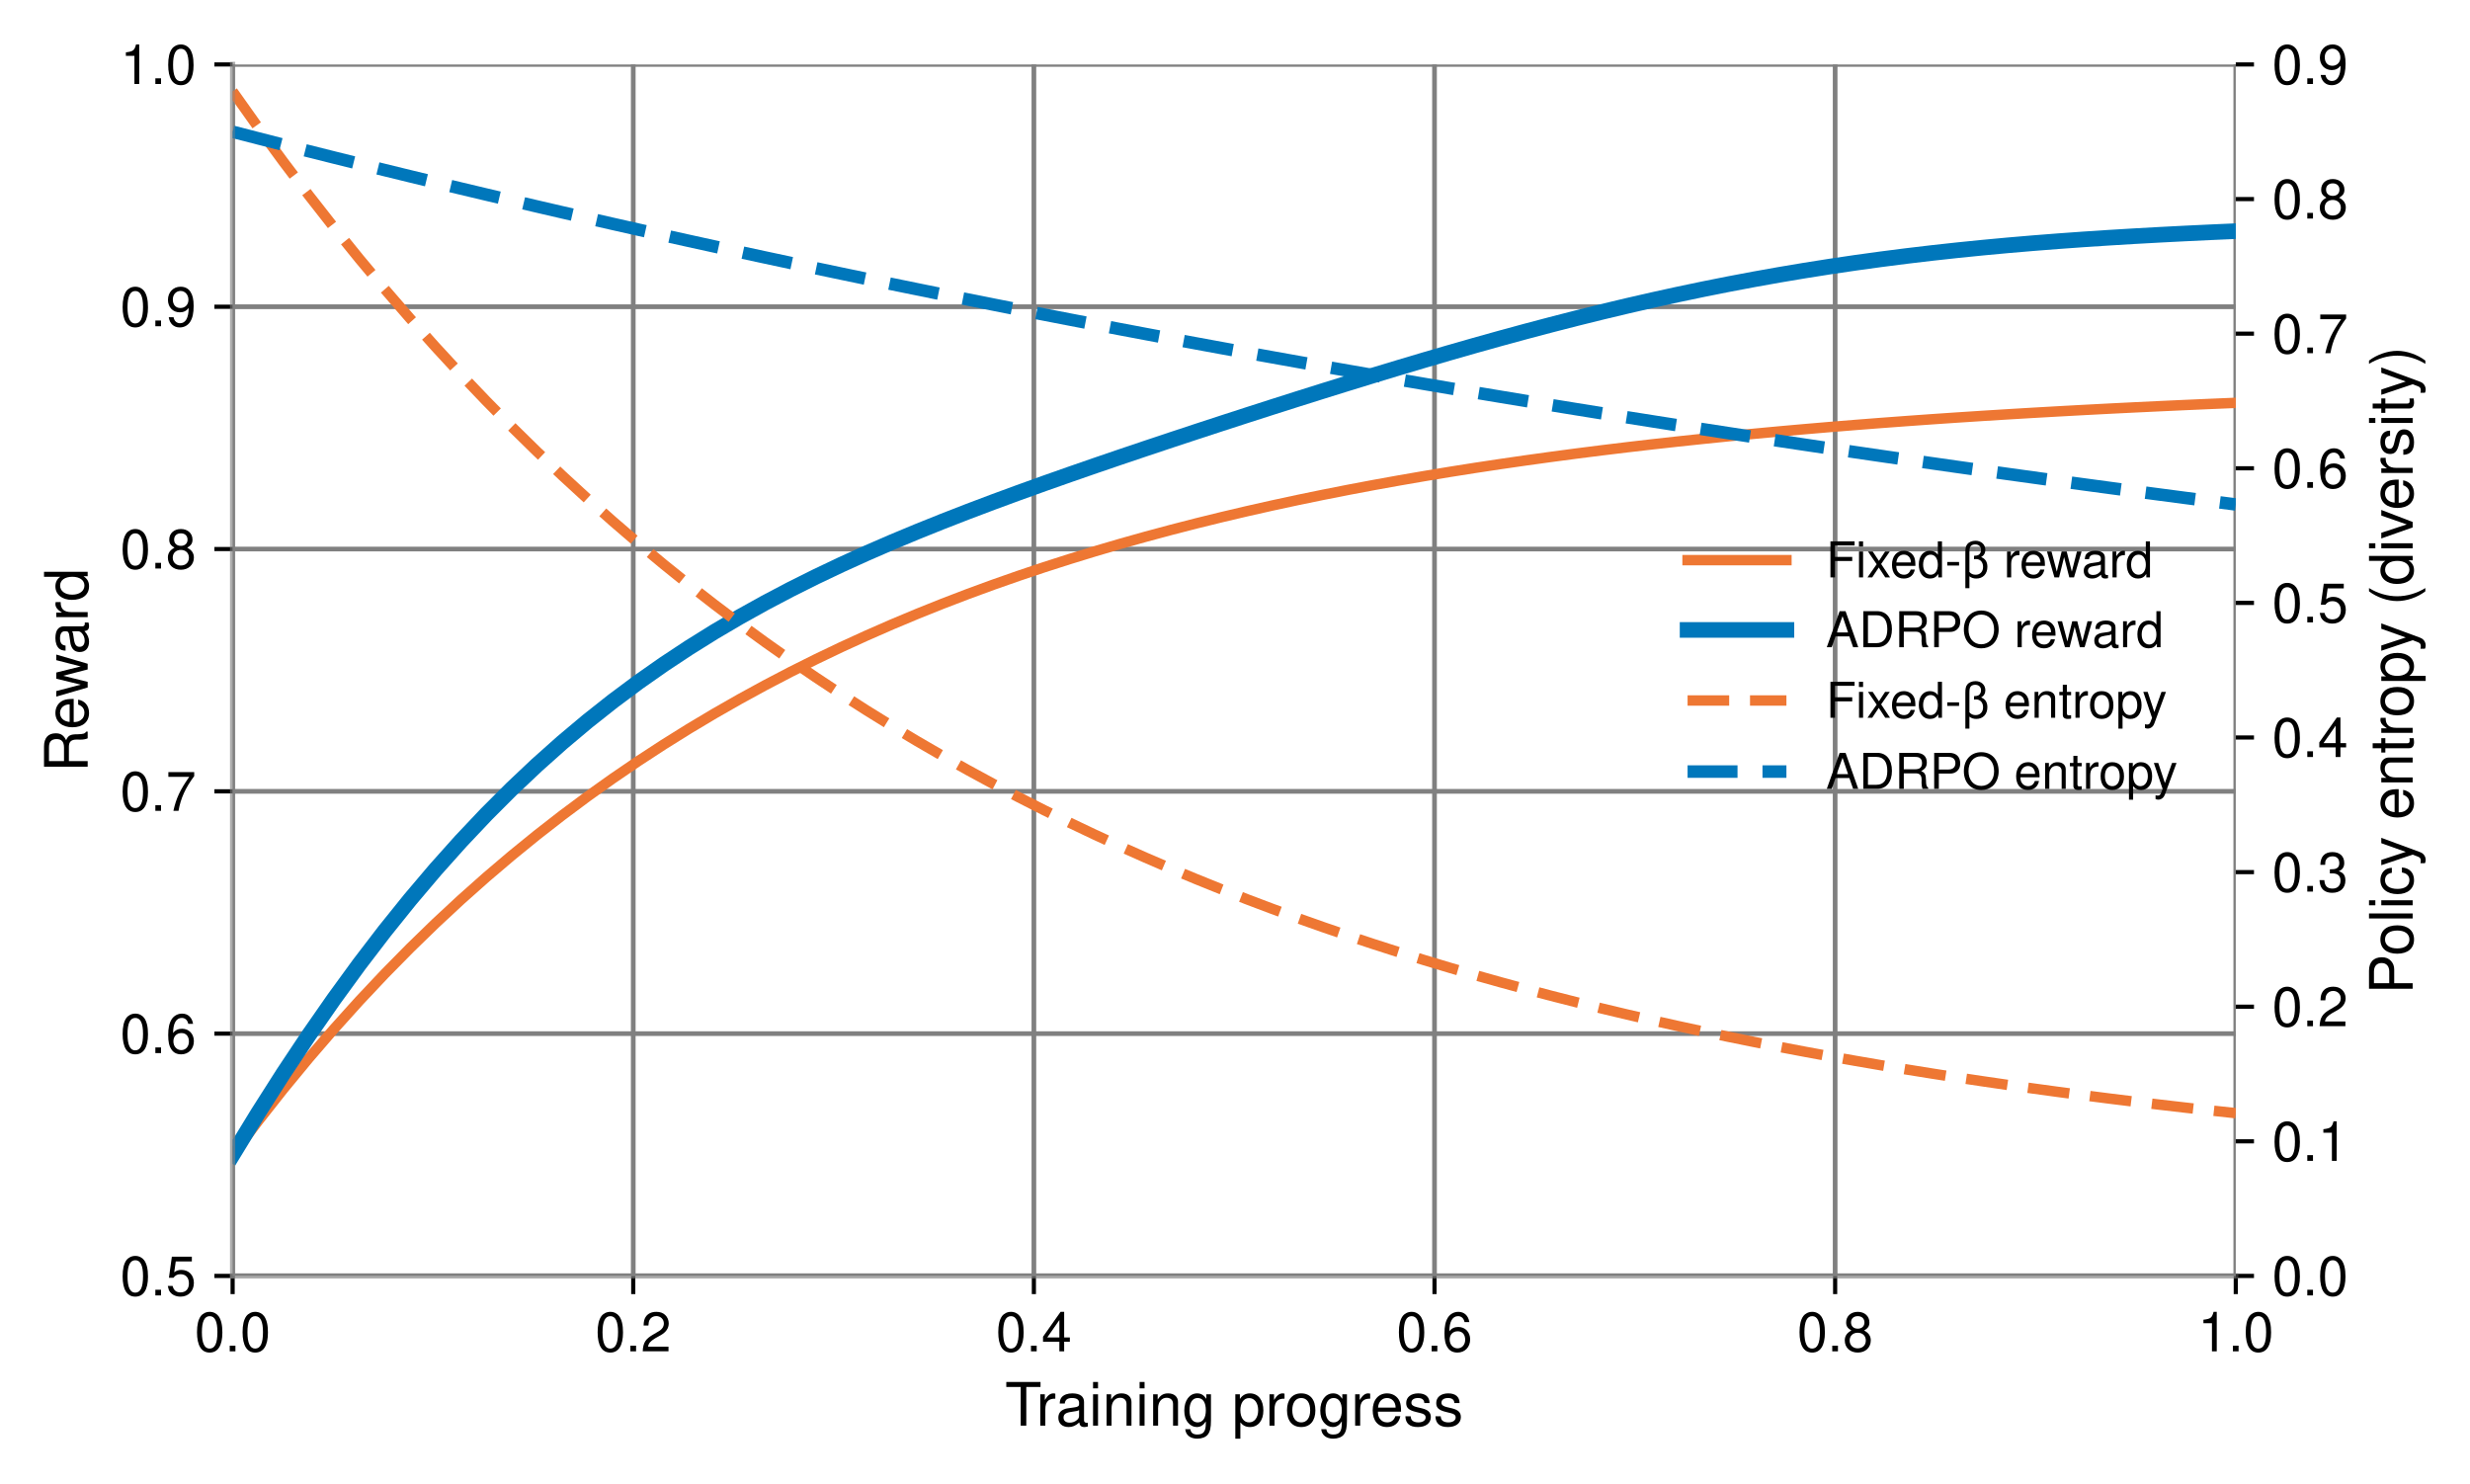
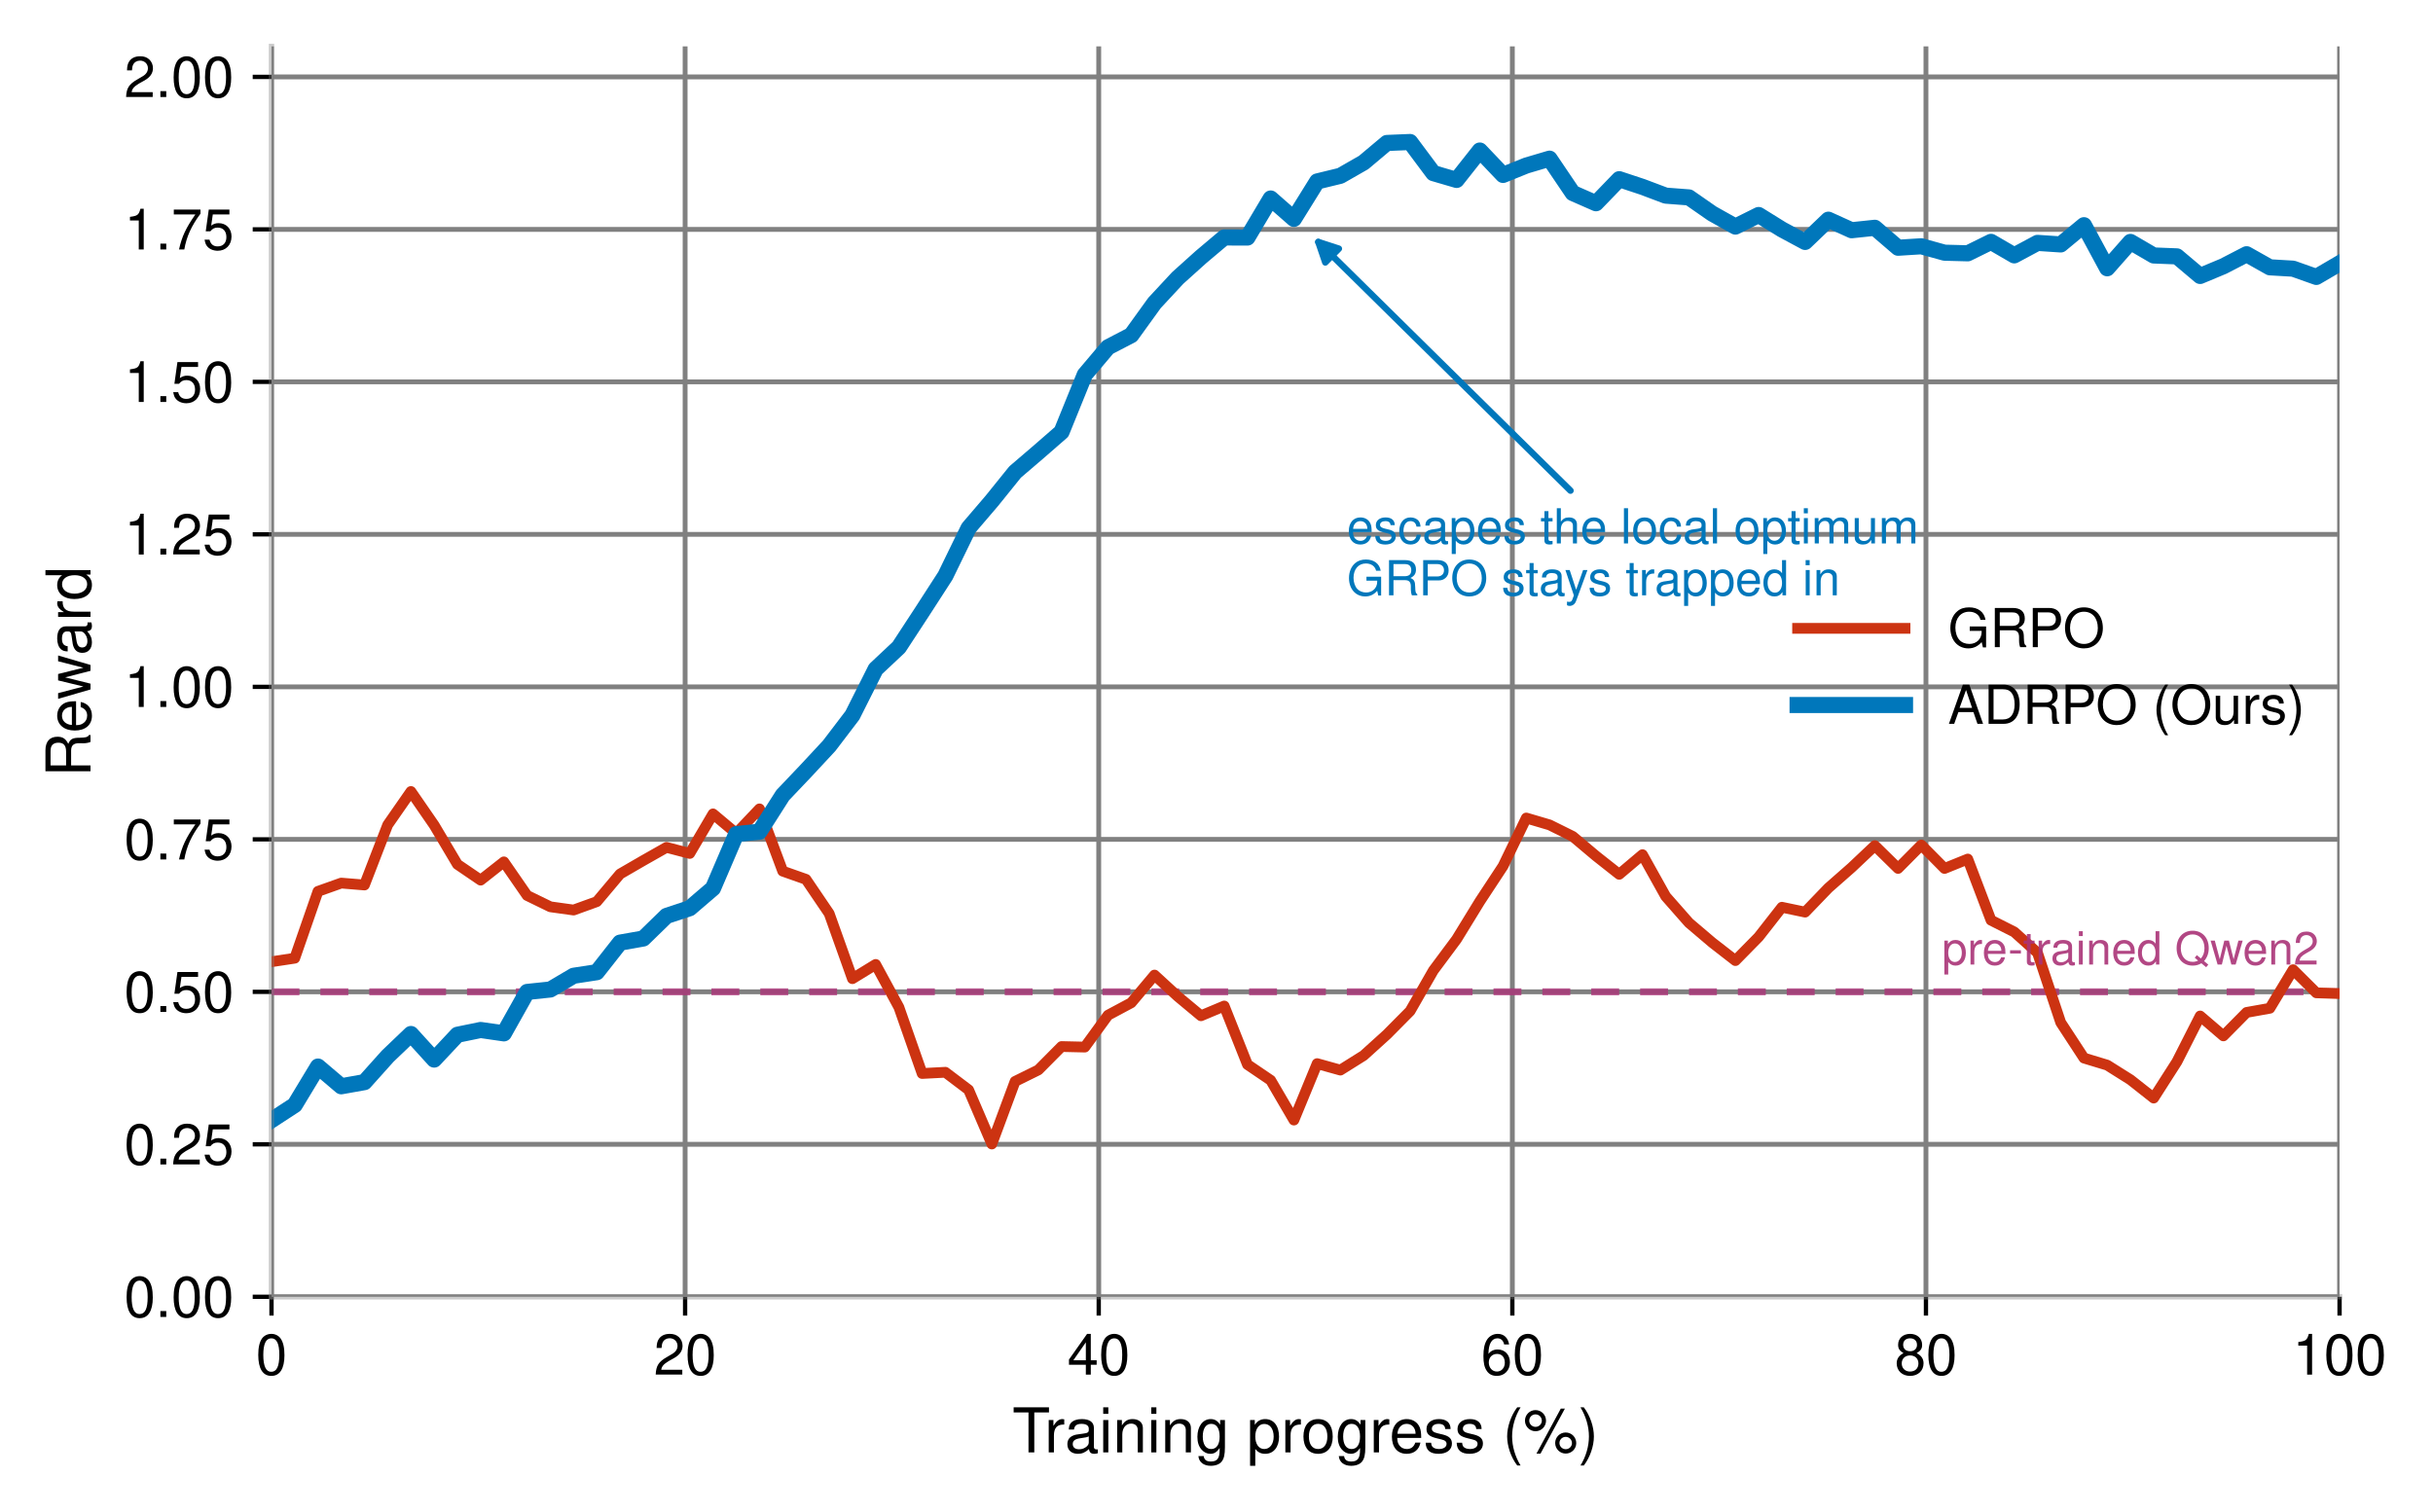
- <svg xmlns="http://www.w3.org/2000/svg" xmlns:xlink="http://www.w3.org/1999/xlink" viewBox="0 0 474.751 285.059" version="1.1">
+ <svg xmlns="http://www.w3.org/2000/svg" xmlns:xlink="http://www.w3.org/1999/xlink" viewBox="0 0 452.964 281.504" version="1.1">
  <defs>
    <style type="text/css">*{stroke-linejoin: round; stroke-linecap: butt}</style>
  </defs>
  <g id="figure_1">
    <g id="patch_1">
-       <path d="M 0 285.059  L 474.751 285.059  L 474.751 0  L 0 0  L 0 285.059  z " style="fill: none" />
+       <path d="M 0 281.504  L 452.964 281.504  L 452.964 -0  L 0 -0  L 0 281.504  z " style="fill: none" />
    </g>
    <g id="axes_1">
      <g id="patch_2">
-         <path d="M 44.711 245.237  L 429.731 245.237  L 429.731 12.389  L 44.711 12.389  L 44.711 245.237  z " style="fill: none" />
+         <path d="M 50.548 241.488  L 435.568 241.488  L 435.568 8.64  L 50.548 8.64  L 50.548 241.488  z " style="fill: none" />
      </g>
      <g id="matplotlib.axis_1">
        <g id="xtick_1">
          <g id="line2d_1">
-             <path d="M 44.711 245.237  L 44.711 12.389  " clip-path="url(#p94568dfb5b)" style="fill: none; stroke: #808080; stroke-width: 0.9; stroke-linecap: square" />
+             <path d="M 50.548 241.488  L 50.548 8.64  " clip-path="url(#pfda1710976)" style="fill: none; stroke: #808080; stroke-width: 0.9; stroke-linecap: square" />
          </g>
          <g id="line2d_2">
            <defs>
-               <path id="m71beb215b1" d="M 0 0  L 0 3.5  " style="stroke: currentColor; stroke-width: 0.8" />
+               <path id="m6bdc86214b" d="M 0 0  L 0 3.5  " style="stroke: currentColor; stroke-width: 0.8" />
            </defs>
            <g>
-               <use xlink:href="#m71beb215b1" x="44.711" y="245.237" style="fill: currentColor; stroke: currentColor; stroke-width: 0.8" />
+               <use xlink:href="#m6bdc86214b" x="50.548" y="241.488" style="fill: currentColor; stroke: currentColor; stroke-width: 0.8" />
            </g>
          </g>
          <g id="text_1">
-             <text style="font-size: 10.5px; font-family: 'Helvetica Neue', 'Helvetica', 'Arial', 'DejaVu Sans', sans-serif; text-anchor: middle; fill: currentColor" x="44.711" y="259.734" transform="rotate(-0 44.71094 259.7345)">0.0</text>
+             <text style="font-size: 10.5px; font-family: 'Helvetica Neue', 'Helvetica', 'Arial', 'DejaVu Sans', sans-serif; text-anchor: middle; fill: currentColor" x="50.548" y="255.986" transform="rotate(-0 50.54828 255.9857)">0</text>
          </g>
        </g>
        <g id="xtick_2">
          <g id="line2d_3">
-             <path d="M 121.715 245.237  L 121.715 12.389  " clip-path="url(#p94568dfb5b)" style="fill: none; stroke: #808080; stroke-width: 0.9; stroke-linecap: square" />
+             <path d="M 127.552 241.488  L 127.552 8.64  " clip-path="url(#pfda1710976)" style="fill: none; stroke: #808080; stroke-width: 0.9; stroke-linecap: square" />
          </g>
          <g id="line2d_4">
            <g>
-               <use xlink:href="#m71beb215b1" x="121.715" y="245.237" style="fill: currentColor; stroke: currentColor; stroke-width: 0.8" />
+               <use xlink:href="#m6bdc86214b" x="127.552" y="241.488" style="fill: currentColor; stroke: currentColor; stroke-width: 0.8" />
            </g>
          </g>
          <g id="text_2">
-             <text style="font-size: 10.5px; font-family: 'Helvetica Neue', 'Helvetica', 'Arial', 'DejaVu Sans', sans-serif; text-anchor: middle; fill: currentColor" x="121.715" y="259.734" transform="rotate(-0 121.7149 259.7345)">0.2</text>
+             <text style="font-size: 10.5px; font-family: 'Helvetica Neue', 'Helvetica', 'Arial', 'DejaVu Sans', sans-serif; text-anchor: middle; fill: currentColor" x="127.552" y="255.986" transform="rotate(-0 127.5523 255.9857)">20</text>
          </g>
        </g>
        <g id="xtick_3">
          <g id="line2d_5">
-             <path d="M 198.719 245.237  L 198.719 12.389  " clip-path="url(#p94568dfb5b)" style="fill: none; stroke: #808080; stroke-width: 0.9; stroke-linecap: square" />
+             <path d="M 204.556 241.488  L 204.556 8.64  " clip-path="url(#pfda1710976)" style="fill: none; stroke: #808080; stroke-width: 0.9; stroke-linecap: square" />
          </g>
          <g id="line2d_6">
            <g>
-               <use xlink:href="#m71beb215b1" x="198.719" y="245.237" style="fill: currentColor; stroke: currentColor; stroke-width: 0.8" />
+               <use xlink:href="#m6bdc86214b" x="204.556" y="241.488" style="fill: currentColor; stroke: currentColor; stroke-width: 0.8" />
            </g>
          </g>
          <g id="text_3">
-             <text style="font-size: 10.5px; font-family: 'Helvetica Neue', 'Helvetica', 'Arial', 'DejaVu Sans', sans-serif; text-anchor: middle; fill: currentColor" x="198.719" y="259.734" transform="rotate(-0 198.7189 259.7345)">0.4</text>
+             <text style="font-size: 10.5px; font-family: 'Helvetica Neue', 'Helvetica', 'Arial', 'DejaVu Sans', sans-serif; text-anchor: middle; fill: currentColor" x="204.556" y="255.986" transform="rotate(-0 204.5563 255.9857)">40</text>
          </g>
        </g>
        <g id="xtick_4">
          <g id="line2d_7">
-             <path d="M 275.723 245.237  L 275.723 12.389  " clip-path="url(#p94568dfb5b)" style="fill: none; stroke: #808080; stroke-width: 0.9; stroke-linecap: square" />
+             <path d="M 281.56 241.488  L 281.56 8.64  " clip-path="url(#pfda1710976)" style="fill: none; stroke: #808080; stroke-width: 0.9; stroke-linecap: square" />
          </g>
          <g id="line2d_8">
            <g>
-               <use xlink:href="#m71beb215b1" x="275.723" y="245.237" style="fill: currentColor; stroke: currentColor; stroke-width: 0.8" />
+               <use xlink:href="#m6bdc86214b" x="281.56" y="241.488" style="fill: currentColor; stroke: currentColor; stroke-width: 0.8" />
            </g>
          </g>
          <g id="text_4">
-             <text style="font-size: 10.5px; font-family: 'Helvetica Neue', 'Helvetica', 'Arial', 'DejaVu Sans', sans-serif; text-anchor: middle; fill: currentColor" x="275.723" y="259.734" transform="rotate(-0 275.7229 259.7345)">0.6</text>
+             <text style="font-size: 10.5px; font-family: 'Helvetica Neue', 'Helvetica', 'Arial', 'DejaVu Sans', sans-serif; text-anchor: middle; fill: currentColor" x="281.56" y="255.986" transform="rotate(-0 281.5603 255.9857)">60</text>
          </g>
        </g>
        <g id="xtick_5">
          <g id="line2d_9">
-             <path d="M 352.727 245.237  L 352.727 12.389  " clip-path="url(#p94568dfb5b)" style="fill: none; stroke: #808080; stroke-width: 0.9; stroke-linecap: square" />
+             <path d="M 358.564 241.488  L 358.564 8.64  " clip-path="url(#pfda1710976)" style="fill: none; stroke: #808080; stroke-width: 0.9; stroke-linecap: square" />
          </g>
          <g id="line2d_10">
            <g>
-               <use xlink:href="#m71beb215b1" x="352.727" y="245.237" style="fill: currentColor; stroke: currentColor; stroke-width: 0.8" />
+               <use xlink:href="#m6bdc86214b" x="358.564" y="241.488" style="fill: currentColor; stroke: currentColor; stroke-width: 0.8" />
            </g>
          </g>
          <g id="text_5">
-             <text style="font-size: 10.5px; font-family: 'Helvetica Neue', 'Helvetica', 'Arial', 'DejaVu Sans', sans-serif; text-anchor: middle; fill: currentColor" x="352.727" y="259.734" transform="rotate(-0 352.7269 259.7345)">0.8</text>
+             <text style="font-size: 10.5px; font-family: 'Helvetica Neue', 'Helvetica', 'Arial', 'DejaVu Sans', sans-serif; text-anchor: middle; fill: currentColor" x="358.564" y="255.986" transform="rotate(-0 358.5643 255.9857)">80</text>
          </g>
        </g>
        <g id="xtick_6">
          <g id="line2d_11">
-             <path d="M 429.731 245.237  L 429.731 12.389  " clip-path="url(#p94568dfb5b)" style="fill: none; stroke: #808080; stroke-width: 0.9; stroke-linecap: square" />
+             <path d="M 435.568 241.488  L 435.568 8.64  " clip-path="url(#pfda1710976)" style="fill: none; stroke: #808080; stroke-width: 0.9; stroke-linecap: square" />
          </g>
          <g id="line2d_12">
            <g>
-               <use xlink:href="#m71beb215b1" x="429.731" y="245.237" style="fill: currentColor; stroke: currentColor; stroke-width: 0.8" />
+               <use xlink:href="#m6bdc86214b" x="435.568" y="241.488" style="fill: currentColor; stroke: currentColor; stroke-width: 0.8" />
            </g>
          </g>
          <g id="text_6">
-             <text style="font-size: 10.5px; font-family: 'Helvetica Neue', 'Helvetica', 'Arial', 'DejaVu Sans', sans-serif; text-anchor: middle; fill: currentColor" x="429.731" y="259.734" transform="rotate(-0 429.7309 259.7345)">1.0</text>
+             <text style="font-size: 10.5px; font-family: 'Helvetica Neue', 'Helvetica', 'Arial', 'DejaVu Sans', sans-serif; text-anchor: middle; fill: currentColor" x="435.568" y="255.986" transform="rotate(-0 435.5683 255.9857)">100</text>
          </g>
        </g>
        <g id="text_7">
-           <text style="font-size: 11.5px; font-family: 'Helvetica Neue', 'Helvetica', 'Arial', 'DejaVu Sans', sans-serif; text-anchor: middle; fill: currentColor" x="237.221" y="274.015" transform="rotate(-0 237.2209 274.015)">Training progress</text>
+           <text style="font-size: 11.5px; font-family: 'Helvetica Neue', 'Helvetica', 'Arial', 'DejaVu Sans', sans-serif; text-anchor: middle; fill: currentColor" x="243.058" y="270.46" transform="rotate(-0 243.0583 270.4603)">Training progress (%)</text>
        </g>
      </g>
      <g id="matplotlib.axis_2">
        <g id="ytick_1">
          <g id="line2d_13">
-             <path d="M 44.711 245.237  L 429.731 245.237  " clip-path="url(#p94568dfb5b)" style="fill: none; stroke: #808080; stroke-width: 0.9; stroke-linecap: square" />
+             <path d="M 50.548 241.488  L 435.568 241.488  " clip-path="url(#pfda1710976)" style="fill: none; stroke: #808080; stroke-width: 0.9; stroke-linecap: square" />
          </g>
          <g id="line2d_14">
            <defs>
-               <path id="m87a05899a8" d="M 0 0  L -3.5 0  " style="stroke: currentColor; stroke-width: 0.8" />
+               <path id="m4e9cf19e44" d="M 0 0  L -3.5 0  " style="stroke: currentColor; stroke-width: 0.8" />
            </defs>
            <g>
-               <use xlink:href="#m87a05899a8" x="44.711" y="245.237" style="fill: currentColor; stroke: currentColor; stroke-width: 0.8" />
+               <use xlink:href="#m4e9cf19e44" x="50.548" y="241.488" style="fill: currentColor; stroke: currentColor; stroke-width: 0.8" />
            </g>
          </g>
          <g id="text_8">
-             <text style="font-size: 10.5px; font-family: 'Helvetica Neue', 'Helvetica', 'Arial', 'DejaVu Sans', sans-serif; text-anchor: end; fill: currentColor" x="37.711" y="248.986" transform="rotate(-0 37.71094 248.9857)">0.5</text>
+             <text style="font-size: 10.5px; font-family: 'Helvetica Neue', 'Helvetica', 'Arial', 'DejaVu Sans', sans-serif; text-anchor: end; fill: currentColor" x="43.548" y="245.237" transform="rotate(-0 43.54828 245.2368)">0.00</text>
          </g>
        </g>
        <g id="ytick_2">
          <g id="line2d_15">
-             <path d="M 44.711 198.667  L 429.731 198.667  " clip-path="url(#p94568dfb5b)" style="fill: none; stroke: #808080; stroke-width: 0.9; stroke-linecap: square" />
+             <path d="M 50.548 213.092  L 435.568 213.092  " clip-path="url(#pfda1710976)" style="fill: none; stroke: #808080; stroke-width: 0.9; stroke-linecap: square" />
          </g>
          <g id="line2d_16">
            <g>
-               <use xlink:href="#m87a05899a8" x="44.711" y="198.667" style="fill: currentColor; stroke: currentColor; stroke-width: 0.8" />
+               <use xlink:href="#m4e9cf19e44" x="50.548" y="213.092" style="fill: currentColor; stroke: currentColor; stroke-width: 0.8" />
            </g>
          </g>
          <g id="text_9">
-             <text style="font-size: 10.5px; font-family: 'Helvetica Neue', 'Helvetica', 'Arial', 'DejaVu Sans', sans-serif; text-anchor: end; fill: currentColor" x="37.711" y="202.416" transform="rotate(-0 37.71094 202.4161)">0.6</text>
+             <text style="font-size: 10.5px; font-family: 'Helvetica Neue', 'Helvetica', 'Arial', 'DejaVu Sans', sans-serif; text-anchor: end; fill: currentColor" x="43.548" y="216.841" transform="rotate(-0 43.54828 216.8407)">0.25</text>
          </g>
        </g>
        <g id="ytick_3">
          <g id="line2d_17">
-             <path d="M 44.711 152.098  L 429.731 152.098  " clip-path="url(#p94568dfb5b)" style="fill: none; stroke: #808080; stroke-width: 0.9; stroke-linecap: square" />
+             <path d="M 50.548 184.696  L 435.568 184.696  " clip-path="url(#pfda1710976)" style="fill: none; stroke: #808080; stroke-width: 0.9; stroke-linecap: square" />
          </g>
          <g id="line2d_18">
            <g>
-               <use xlink:href="#m87a05899a8" x="44.711" y="152.098" style="fill: currentColor; stroke: currentColor; stroke-width: 0.8" />
+               <use xlink:href="#m4e9cf19e44" x="50.548" y="184.696" style="fill: currentColor; stroke: currentColor; stroke-width: 0.8" />
            </g>
          </g>
          <g id="text_10">
-             <text style="font-size: 10.5px; font-family: 'Helvetica Neue', 'Helvetica', 'Arial', 'DejaVu Sans', sans-serif; text-anchor: end; fill: currentColor" x="37.711" y="155.846" transform="rotate(-0 37.71094 155.8465)">0.7</text>
+             <text style="font-size: 10.5px; font-family: 'Helvetica Neue', 'Helvetica', 'Arial', 'DejaVu Sans', sans-serif; text-anchor: end; fill: currentColor" x="43.548" y="188.445" transform="rotate(-0 43.54828 188.4446)">0.50</text>
          </g>
        </g>
        <g id="ytick_4">
          <g id="line2d_19">
-             <path d="M 44.711 105.528  L 429.731 105.528  " clip-path="url(#p94568dfb5b)" style="fill: none; stroke: #808080; stroke-width: 0.9; stroke-linecap: square" />
+             <path d="M 50.548 156.3  L 435.568 156.3  " clip-path="url(#pfda1710976)" style="fill: none; stroke: #808080; stroke-width: 0.9; stroke-linecap: square" />
          </g>
          <g id="line2d_20">
            <g>
-               <use xlink:href="#m87a05899a8" x="44.711" y="105.528" style="fill: currentColor; stroke: currentColor; stroke-width: 0.8" />
+               <use xlink:href="#m4e9cf19e44" x="50.548" y="156.3" style="fill: currentColor; stroke: currentColor; stroke-width: 0.8" />
            </g>
          </g>
          <g id="text_11">
-             <text style="font-size: 10.5px; font-family: 'Helvetica Neue', 'Helvetica', 'Arial', 'DejaVu Sans', sans-serif; text-anchor: end; fill: currentColor" x="37.711" y="109.277" transform="rotate(-0 37.71094 109.2769)">0.8</text>
+             <text style="font-size: 10.5px; font-family: 'Helvetica Neue', 'Helvetica', 'Arial', 'DejaVu Sans', sans-serif; text-anchor: end; fill: currentColor" x="43.548" y="160.049" transform="rotate(-0 43.54828 160.0485)">0.75</text>
          </g>
        </g>
        <g id="ytick_5">
          <g id="line2d_21">
-             <path d="M 44.711 58.958  L 429.731 58.958  " clip-path="url(#p94568dfb5b)" style="fill: none; stroke: #808080; stroke-width: 0.9; stroke-linecap: square" />
+             <path d="M 50.548 127.904  L 435.568 127.904  " clip-path="url(#pfda1710976)" style="fill: none; stroke: #808080; stroke-width: 0.9; stroke-linecap: square" />
          </g>
          <g id="line2d_22">
            <g>
-               <use xlink:href="#m87a05899a8" x="44.711" y="58.958" style="fill: currentColor; stroke: currentColor; stroke-width: 0.8" />
+               <use xlink:href="#m4e9cf19e44" x="50.548" y="127.904" style="fill: currentColor; stroke: currentColor; stroke-width: 0.8" />
            </g>
          </g>
          <g id="text_12">
-             <text style="font-size: 10.5px; font-family: 'Helvetica Neue', 'Helvetica', 'Arial', 'DejaVu Sans', sans-serif; text-anchor: end; fill: currentColor" x="37.711" y="62.707" transform="rotate(-0 37.71094 62.70726)">0.9</text>
+             <text style="font-size: 10.5px; font-family: 'Helvetica Neue', 'Helvetica', 'Arial', 'DejaVu Sans', sans-serif; text-anchor: end; fill: currentColor" x="43.548" y="131.652" transform="rotate(-0 43.54828 131.6524)">1.00</text>
          </g>
        </g>
        <g id="ytick_6">
          <g id="line2d_23">
-             <path d="M 44.711 12.389  L 429.731 12.389  " clip-path="url(#p94568dfb5b)" style="fill: none; stroke: #808080; stroke-width: 0.9; stroke-linecap: square" />
+             <path d="M 50.548 99.508  L 435.568 99.508  " clip-path="url(#pfda1710976)" style="fill: none; stroke: #808080; stroke-width: 0.9; stroke-linecap: square" />
          </g>
          <g id="line2d_24">
            <g>
-               <use xlink:href="#m87a05899a8" x="44.711" y="12.389" style="fill: currentColor; stroke: currentColor; stroke-width: 0.8" />
+               <use xlink:href="#m4e9cf19e44" x="50.548" y="99.508" style="fill: currentColor; stroke: currentColor; stroke-width: 0.8" />
            </g>
          </g>
          <g id="text_13">
-             <text style="font-size: 10.5px; font-family: 'Helvetica Neue', 'Helvetica', 'Arial', 'DejaVu Sans', sans-serif; text-anchor: end; fill: currentColor" x="37.711" y="16.138" transform="rotate(-0 37.71094 16.13766)">1.0</text>
-           </g>
-         </g>
-         <g id="text_14">
-           <text style="font-size: 11.5px; font-family: 'Helvetica Neue', 'Helvetica', 'Arial', 'DejaVu Sans', sans-serif; text-anchor: middle; fill: currentColor" x="16.852" y="128.813" transform="rotate(-90 16.85172 128.8128)">Reward</text>
-         </g>
-       </g>
-       <g id="line2d_25">
-         <path d="M 44.711 221.952  L 49.585 215.494  L 54.458 209.316  L 59.332 203.405  L 64.206 197.751  L 69.079 192.341  L 73.953 187.166  L 78.827 182.216  L 83.7 177.48  L 88.574 172.949  L 93.448 168.614  L 98.321 164.468  L 103.195 160.501  L 108.069 156.706  L 112.942 153.075  L 117.816 149.602  L 122.69 146.279  L 127.563 143.1  L 132.437 140.059  L 137.311 137.15  L 142.184 134.367  L 147.058 131.704  L 151.932 129.157  L 156.805 126.721  L 161.679 124.389  L 166.553 122.159  L 171.426 120.026  L 176.3 117.985  L 181.174 116.032  L 186.047 114.164  L 190.921 112.377  L 195.795 110.668  L 200.668 109.032  L 205.542 107.468  L 210.416 105.971  L 215.289 104.539  L 220.163 103.169  L 225.037 101.859  L 229.91 100.605  L 234.784 99.406  L 239.658 98.258  L 244.531 97.161  L 249.405 96.11  L 254.279 95.106  L 259.152 94.145  L 264.026 93.225  L 268.9 92.346  L 273.773 91.504  L 278.647 90.699  L 283.521 89.929  L 288.394 89.193  L 293.268 88.488  L 298.142 87.814  L 303.015 87.168  L 307.889 86.551  L 312.763 85.961  L 317.637 85.396  L 322.51 84.856  L 327.384 84.339  L 332.258 83.845  L 337.131 83.372  L 342.005 82.919  L 346.879 82.486  L 351.752 82.072  L 356.626 81.676  L 361.5 81.297  L 366.373 80.934  L 371.247 80.587  L 376.121 80.255  L 380.994 79.938  L 385.868 79.634  L 390.742 79.344  L 395.615 79.066  L 400.489 78.8  L 405.363 78.545  L 410.236 78.302  L 415.11 78.069  L 419.984 77.846  L 424.857 77.633  L 429.731 77.429  " clip-path="url(#p94568dfb5b)" style="fill: none; stroke: #ee7733; stroke-width: 2; stroke-linecap: square" />
-       </g>
-       <g id="line2d_26">
-         <path d="M 44.711 221.952  L 49.585 213.978  L 54.458 206.328  L 59.332 199.001  L 64.206 191.997  L 69.079 185.312  L 73.953 178.944  L 78.827 172.887  L 83.7 167.137  L 88.574 161.686  L 93.448 156.527  L 98.321 151.649  L 103.195 147.044  L 108.069 142.7  L 112.942 138.605  L 117.816 134.748  L 122.69 131.116  L 127.563 127.696  L 132.437 124.473  L 137.311 121.435  L 142.184 118.568  L 147.058 115.859  L 151.932 113.293  L 156.805 110.858  L 161.679 108.541  L 166.553 106.33  L 171.426 104.213  L 176.3 102.18  L 181.174 100.22  L 186.047 98.324  L 190.921 96.482  L 195.795 94.688  L 200.668 92.934  L 205.542 91.215  L 210.416 89.524  L 215.289 87.858  L 220.163 86.213  L 225.037 84.586  L 229.91 82.975  L 234.784 81.38  L 239.658 79.799  L 244.531 78.232  L 249.405 76.681  L 254.279 75.147  L 259.152 73.63  L 264.026 72.132  L 268.9 70.657  L 273.773 69.206  L 278.647 67.782  L 283.521 66.387  L 288.394 65.025  L 293.268 63.698  L 298.142 62.408  L 303.015 61.158  L 307.889 59.95  L 312.763 58.786  L 317.637 57.669  L 322.51 56.599  L 327.384 55.578  L 332.258 54.607  L 337.131 53.686  L 342.005 52.816  L 346.879 51.997  L 351.752 51.228  L 356.626 50.508  L 361.5 49.837  L 366.373 49.213  L 371.247 48.635  L 376.121 48.101  L 380.994 47.608  L 385.868 47.155  L 390.742 46.739  L 395.615 46.358  L 400.489 46.008  L 405.363 45.688  L 410.236 45.394  L 415.11 45.124  L 419.984 44.874  L 424.857 44.644  L 429.731 44.428  " clip-path="url(#p94568dfb5b)" style="fill: none; stroke: #0077bb; stroke-width: 3; stroke-linecap: square" />
+             <text style="font-size: 10.5px; font-family: 'Helvetica Neue', 'Helvetica', 'Arial', 'DejaVu Sans', sans-serif; text-anchor: end; fill: currentColor" x="43.548" y="103.256" transform="rotate(-0 43.54828 103.2563)">1.25</text>
+           </g>
+         </g>
+         <g id="ytick_7">
+           <g id="line2d_25">
+             <path d="M 50.548 71.111  L 435.568 71.111  " clip-path="url(#pfda1710976)" style="fill: none; stroke: #808080; stroke-width: 0.9; stroke-linecap: square" />
+           </g>
+           <g id="line2d_26">
+             <g>
+               <use xlink:href="#m4e9cf19e44" x="50.548" y="71.111" style="fill: currentColor; stroke: currentColor; stroke-width: 0.8" />
+             </g>
+           </g>
+           <g id="text_14">
+             <text style="font-size: 10.5px; font-family: 'Helvetica Neue', 'Helvetica', 'Arial', 'DejaVu Sans', sans-serif; text-anchor: end; fill: currentColor" x="43.548" y="74.86" transform="rotate(-0 43.54828 74.86024)">1.50</text>
+           </g>
+         </g>
+         <g id="ytick_8">
+           <g id="line2d_27">
+             <path d="M 50.548 42.715  L 435.568 42.715  " clip-path="url(#pfda1710976)" style="fill: none; stroke: #808080; stroke-width: 0.9; stroke-linecap: square" />
+           </g>
+           <g id="line2d_28">
+             <g>
+               <use xlink:href="#m4e9cf19e44" x="50.548" y="42.715" style="fill: currentColor; stroke: currentColor; stroke-width: 0.8" />
+             </g>
+           </g>
+           <g id="text_15">
+             <text style="font-size: 10.5px; font-family: 'Helvetica Neue', 'Helvetica', 'Arial', 'DejaVu Sans', sans-serif; text-anchor: end; fill: currentColor" x="43.548" y="46.464" transform="rotate(-0 43.54828 46.46415)">1.75</text>
+           </g>
+         </g>
+         <g id="ytick_9">
+           <g id="line2d_29">
+             <path d="M 50.548 14.319  L 435.568 14.319  " clip-path="url(#pfda1710976)" style="fill: none; stroke: #808080; stroke-width: 0.9; stroke-linecap: square" />
+           </g>
+           <g id="line2d_30">
+             <g>
+               <use xlink:href="#m4e9cf19e44" x="50.548" y="14.319" style="fill: currentColor; stroke: currentColor; stroke-width: 0.8" />
+             </g>
+           </g>
+           <g id="text_16">
+             <text style="font-size: 10.5px; font-family: 'Helvetica Neue', 'Helvetica', 'Arial', 'DejaVu Sans', sans-serif; text-anchor: end; fill: currentColor" x="43.548" y="18.068" transform="rotate(-0 43.54828 18.06805)">2.00</text>
+           </g>
+         </g>
+         <g id="text_17">
+           <text style="font-size: 11.5px; font-family: 'Helvetica Neue', 'Helvetica', 'Arial', 'DejaVu Sans', sans-serif; text-anchor: middle; fill: currentColor" x="16.852" y="125.064" transform="rotate(-90 16.85172 125.064)">Reward</text>
+         </g>
+       </g>
+       <g id="line2d_31">
+         <path d="M 50.548 184.696  L 435.568 184.696  " clip-path="url(#pfda1710976)" style="fill: none; stroke-dasharray: 5.2,3.9; stroke-dashoffset: 0; stroke: #aa3377; stroke-opacity: 0.8; stroke-width: 1.3" />
+       </g>
+       <g id="line2d_32">
+         <path d="M 50.548 179.09  L 54.874 178.434  L 59.2 165.988  L 63.526 164.447  L 67.853 164.801  L 72.179 153.609  L 76.505 147.391  L 80.831 153.662  L 85.157 160.951  L 89.483 163.898  L 93.809 160.495  L 98.135 166.752  L 102.461 168.863  L 106.787 169.465  L 111.113 167.901  L 115.439 162.754  L 119.765 160.248  L 124.091 157.795  L 128.417 158.926  L 132.744 151.563  L 137.07 155.187  L 141.396 150.628  L 145.722 162.221  L 150.048 163.747  L 154.374 170.123  L 158.7 182.248  L 163.026 179.596  L 167.352 187.569  L 171.678 199.903  L 176.004 199.678  L 180.33 202.95  L 184.656 213.034  L 188.982 201.38  L 193.309 199.245  L 197.635 194.885  L 201.961 194.985  L 206.287 189.047  L 210.613 186.733  L 214.939 181.574  L 219.265 185.549  L 223.591 189.154  L 227.917 187.338  L 232.243 198.232  L 236.569 201.166  L 240.895 208.574  L 245.221 198.066  L 249.547 199.271  L 253.873 196.559  L 258.2 192.642  L 262.526 188.278  L 266.852 180.727  L 271.178 174.911  L 275.504 167.858  L 279.83 161.283  L 284.156 152.331  L 288.482 153.607  L 292.808 155.755  L 297.134 159.397  L 301.46 162.812  L 305.786 159.157  L 310.112 166.92  L 314.438 171.838  L 318.764 175.517  L 323.091 178.879  L 327.417 174.475  L 331.743 168.947  L 336.069 169.853  L 340.395 165.361  L 344.721 161.557  L 349.047 157.47  L 353.373 161.717  L 357.699 157.354  L 362.025 161.723  L 366.351 159.971  L 370.677 171.36  L 375.003 173.543  L 379.329 177.43  L 383.655 190.412  L 387.982 197.032  L 392.308 198.345  L 396.634 201.065  L 400.96 204.478  L 405.286 197.716  L 409.612 189.197  L 413.938 192.901  L 418.264 188.532  L 422.59 187.758  L 426.916 180.578  L 431.242 184.882  L 435.568 185.024  " clip-path="url(#pfda1710976)" style="fill: none; stroke: #cc3311; stroke-width: 2; stroke-linecap: square" />
+       </g>
+       <g id="line2d_33">
+         <path d="M 50.548 208.588  L 54.874 205.769  L 59.2 198.61  L 63.526 202.285  L 67.853 201.514  L 72.179 196.683  L 76.505 192.549  L 80.831 197.309  L 85.157 192.691  L 89.483 191.801  L 93.809 192.43  L 98.135 184.717  L 102.461 184.263  L 106.787 181.706  L 111.113 181.04  L 115.439 175.533  L 119.765 174.767  L 124.091 170.555  L 128.417 169.124  L 132.744 165.415  L 137.07 155.324  L 141.396 154.872  L 145.722 148.084  L 150.048 143.534  L 154.374 138.881  L 158.7 133.205  L 163.026 124.589  L 167.352 120.527  L 171.678 113.915  L 176.004 107.22  L 180.33 98.327  L 184.656 93.27  L 188.982 87.903  L 193.309 84.198  L 197.635 80.431  L 201.961 69.772  L 206.287 64.659  L 210.613 62.41  L 214.939 56.417  L 219.265 51.761  L 223.591 47.87  L 227.917 44.221  L 232.243 44.234  L 236.569 36.964  L 240.895 40.757  L 245.221 33.79  L 249.547 32.737  L 253.873 30.261  L 258.2 26.623  L 262.526 26.444  L 266.852 32.241  L 271.178 33.506  L 275.504 28.031  L 279.83 32.576  L 284.156 30.827  L 288.482 29.546  L 292.808 35.946  L 297.134 37.846  L 301.46 33.367  L 305.786 34.801  L 310.112 36.43  L 314.438 36.76  L 318.764 39.768  L 323.091 42.193  L 327.417 40.038  L 331.743 42.724  L 336.069 45.052  L 340.395 40.91  L 344.721 42.874  L 349.047 42.419  L 353.373 46.133  L 357.699 45.861  L 362.025 47.057  L 366.351 47.171  L 370.677 45.038  L 375.003 47.552  L 379.329 45.23  L 383.655 45.518  L 387.982 41.937  L 392.308 49.957  L 396.634 45.05  L 400.96 47.573  L 405.286 47.742  L 409.612 51.389  L 413.938 49.58  L 418.264 47.344  L 422.59 49.779  L 426.916 50.033  L 431.242 51.567  L 435.568 49.039  " clip-path="url(#pfda1710976)" style="fill: none; stroke: #0077bb; stroke-width: 3; stroke-linecap: square" />
      </g>
      <g id="patch_3">
-         <path d="M 44.711 245.237  L 44.711 12.389  " style="fill: none; stroke: #808080; stroke-opacity: 0.4; stroke-linejoin: miter; stroke-linecap: square" />
+         <path d="M 50.548 241.488  L 50.548 8.64  " style="fill: none; stroke: #808080; stroke-opacity: 0.4; stroke-linejoin: miter; stroke-linecap: square" />
      </g>
      <g id="patch_4">
-         <path d="M 44.711 245.237  L 429.731 245.237  " style="fill: none; stroke: #808080; stroke-opacity: 0.4; stroke-linejoin: miter; stroke-linecap: square" />
+         <path d="M 50.548 241.488  L 435.568 241.488  " style="fill: none; stroke: #808080; stroke-opacity: 0.4; stroke-linejoin: miter; stroke-linecap: square" />
+       </g>
+       <g id="text_18">
+         <text style="font-size: 8.5px; font-family: 'Helvetica Neue', 'Helvetica', 'Arial', 'DejaVu Sans', sans-serif; text-anchor: end; fill: #aa3377; opacity: 0.9" x="431.718" y="179.614" transform="rotate(-0 431.7181 179.6135)">pre-trained Qwen2</text>
+       </g>
+       <g id="patch_5">
+         <path d="M 292.389 91.368  Q 268.435 67.744 245.438 45.062  " style="fill: none; stroke: #0077bb; stroke-width: 1.2; stroke-linecap: round" />
+         <path d="M 246.737 48.871  L 245.438 45.062  L 249.265 46.308  z " style="fill: #0077bb; stroke: #0077bb; stroke-width: 1.2; stroke-linecap: round" />
+       </g>
+       <g id="text_19">
+         <text style="font-size: 9px; font-family: 'Helvetica Neue', 'Helvetica', 'Arial', 'DejaVu Sans', sans-serif; fill: #0077bb" transform="translate(250.7587 101.1985)">escapes the local optimum</text>
+         <text style="font-size: 9px; font-family: 'Helvetica Neue', 'Helvetica', 'Arial', 'DejaVu Sans', sans-serif; fill: #0077bb" transform="translate(250.7587 110.866)">GRPO stays trapped in</text>
      </g>
      <g id="legend_1">
-         <g id="line2d_27">
-           <path d="M 324.363 107.656  L 333.863 107.656  L 343.363 107.656  " style="fill: none; stroke: #ee7733; stroke-width: 2; stroke-linecap: square" />
-         </g>
-         <g id="text_15">
-           <text style="font-size: 9.5px; font-family: 'Helvetica Neue', 'Helvetica', 'Arial', 'DejaVu Sans', sans-serif; text-anchor: start; fill: currentColor" x="350.963" y="110.981" transform="rotate(-0 350.9626 110.981)">Fixed-β  reward</text>
-         </g>
-         <g id="line2d_28">
-           <path d="M 324.363 121.07  L 333.863 121.07  L 343.363 121.07  " style="fill: none; stroke: #0077bb; stroke-width: 3; stroke-linecap: square" />
-         </g>
-         <g id="text_16">
-           <text style="font-size: 9.5px; font-family: 'Helvetica Neue', 'Helvetica', 'Arial', 'DejaVu Sans', sans-serif; text-anchor: start; fill: currentColor" x="350.963" y="124.395" transform="rotate(-0 350.9626 124.3953)">ADRPO  reward</text>
-         </g>
-         <g id="line2d_29">
-           <path d="M 324.363 134.636  L 333.863 134.636  L 343.363 134.636  " style="fill: none; stroke-dasharray: 8,4; stroke-dashoffset: 0; stroke: #ee7733; stroke-width: 2" />
-         </g>
-         <g id="text_17">
-           <text style="font-size: 9.5px; font-family: 'Helvetica Neue', 'Helvetica', 'Arial', 'DejaVu Sans', sans-serif; text-anchor: start; fill: currentColor" x="350.963" y="137.961" transform="rotate(-0 350.9626 137.961)">Fixed-β  entropy</text>
-         </g>
-         <g id="line2d_30">
-           <path d="M 324.363 148.297  L 333.863 148.297  L 343.363 148.297  " style="fill: none; stroke-dasharray: 9.6,4.8; stroke-dashoffset: 0; stroke: #0077bb; stroke-width: 2.4" />
-         </g>
-         <g id="text_18">
-           <text style="font-size: 9.5px; font-family: 'Helvetica Neue', 'Helvetica', 'Arial', 'DejaVu Sans', sans-serif; text-anchor: start; fill: currentColor" x="350.963" y="151.622" transform="rotate(-0 350.9626 151.6217)">ADRPO  entropy</text>
-         </g>
-       </g>
-     </g>
-     <g id="axes_2">
-       <g id="matplotlib.axis_3">
-         <g id="ytick_7">
-           <g id="line2d_31">
-             <defs>
-               <path id="m8ff0c102c8" d="M 0 0  L 3.5 0  " style="stroke: currentColor; stroke-width: 0.8" />
-             </defs>
-             <g>
-               <use xlink:href="#m8ff0c102c8" x="429.731" y="245.237" style="fill: currentColor; stroke: currentColor; stroke-width: 0.8" />
-             </g>
-           </g>
-           <g id="text_19">
-             <text style="font-size: 10.5px; font-family: 'Helvetica Neue', 'Helvetica', 'Arial', 'DejaVu Sans', sans-serif; text-anchor: start; fill: currentColor" x="436.731" y="248.986" transform="rotate(-0 436.7309 248.9857)">0.0</text>
-           </g>
-         </g>
-         <g id="ytick_8">
-           <g id="line2d_32">
-             <g>
-               <use xlink:href="#m8ff0c102c8" x="429.731" y="219.365" style="fill: currentColor; stroke: currentColor; stroke-width: 0.8" />
-             </g>
-           </g>
-           <g id="text_20">
-             <text style="font-size: 10.5px; font-family: 'Helvetica Neue', 'Helvetica', 'Arial', 'DejaVu Sans', sans-serif; text-anchor: start; fill: currentColor" x="436.731" y="223.114" transform="rotate(-0 436.7309 223.1137)">0.1</text>
-           </g>
-         </g>
-         <g id="ytick_9">
-           <g id="line2d_33">
-             <g>
-               <use xlink:href="#m8ff0c102c8" x="429.731" y="193.493" style="fill: currentColor; stroke: currentColor; stroke-width: 0.8" />
-             </g>
-           </g>
-           <g id="text_21">
-             <text style="font-size: 10.5px; font-family: 'Helvetica Neue', 'Helvetica', 'Arial', 'DejaVu Sans', sans-serif; text-anchor: start; fill: currentColor" x="436.731" y="197.242" transform="rotate(-0 436.7309 197.2417)">0.2</text>
-           </g>
-         </g>
-         <g id="ytick_10">
-           <g id="line2d_34">
-             <g>
-               <use xlink:href="#m8ff0c102c8" x="429.731" y="167.621" style="fill: currentColor; stroke: currentColor; stroke-width: 0.8" />
-             </g>
-           </g>
-           <g id="text_22">
-             <text style="font-size: 10.5px; font-family: 'Helvetica Neue', 'Helvetica', 'Arial', 'DejaVu Sans', sans-serif; text-anchor: start; fill: currentColor" x="436.731" y="171.37" transform="rotate(-0 436.7309 171.3697)">0.3</text>
-           </g>
-         </g>
-         <g id="ytick_11">
-           <g id="line2d_35">
-             <g>
-               <use xlink:href="#m8ff0c102c8" x="429.731" y="141.749" style="fill: currentColor; stroke: currentColor; stroke-width: 0.8" />
-             </g>
-           </g>
-           <g id="text_23">
-             <text style="font-size: 10.5px; font-family: 'Helvetica Neue', 'Helvetica', 'Arial', 'DejaVu Sans', sans-serif; text-anchor: start; fill: currentColor" x="436.731" y="145.498" transform="rotate(-0 436.7309 145.4977)">0.4</text>
-           </g>
-         </g>
-         <g id="ytick_12">
-           <g id="line2d_36">
-             <g>
-               <use xlink:href="#m8ff0c102c8" x="429.731" y="115.877" style="fill: currentColor; stroke: currentColor; stroke-width: 0.8" />
-             </g>
-           </g>
-           <g id="text_24">
-             <text style="font-size: 10.5px; font-family: 'Helvetica Neue', 'Helvetica', 'Arial', 'DejaVu Sans', sans-serif; text-anchor: start; fill: currentColor" x="436.731" y="119.626" transform="rotate(-0 436.7309 119.6257)">0.5</text>
-           </g>
-         </g>
-         <g id="ytick_13">
-           <g id="line2d_37">
-             <g>
-               <use xlink:href="#m8ff0c102c8" x="429.731" y="90.005" style="fill: currentColor; stroke: currentColor; stroke-width: 0.8" />
-             </g>
-           </g>
-           <g id="text_25">
-             <text style="font-size: 10.5px; font-family: 'Helvetica Neue', 'Helvetica', 'Arial', 'DejaVu Sans', sans-serif; text-anchor: start; fill: currentColor" x="436.731" y="93.754" transform="rotate(-0 436.7309 93.75366)">0.6</text>
-           </g>
-         </g>
-         <g id="ytick_14">
-           <g id="line2d_38">
-             <g>
-               <use xlink:href="#m8ff0c102c8" x="429.731" y="64.133" style="fill: currentColor; stroke: currentColor; stroke-width: 0.8" />
-             </g>
-           </g>
-           <g id="text_26">
-             <text style="font-size: 10.5px; font-family: 'Helvetica Neue', 'Helvetica', 'Arial', 'DejaVu Sans', sans-serif; text-anchor: start; fill: currentColor" x="436.731" y="67.882" transform="rotate(-0 436.7309 67.88166)">0.7</text>
-           </g>
-         </g>
-         <g id="ytick_15">
-           <g id="line2d_39">
-             <g>
-               <use xlink:href="#m8ff0c102c8" x="429.731" y="38.261" style="fill: currentColor; stroke: currentColor; stroke-width: 0.8" />
-             </g>
-           </g>
-           <g id="text_27">
-             <text style="font-size: 10.5px; font-family: 'Helvetica Neue', 'Helvetica', 'Arial', 'DejaVu Sans', sans-serif; text-anchor: start; fill: currentColor" x="436.731" y="42.01" transform="rotate(-0 436.7309 42.00966)">0.8</text>
-           </g>
-         </g>
-         <g id="ytick_16">
-           <g id="line2d_40">
-             <g>
-               <use xlink:href="#m8ff0c102c8" x="429.731" y="12.389" style="fill: currentColor; stroke: currentColor; stroke-width: 0.8" />
-             </g>
-           </g>
-           <g id="text_28">
-             <text style="font-size: 10.5px; font-family: 'Helvetica Neue', 'Helvetica', 'Arial', 'DejaVu Sans', sans-serif; text-anchor: start; fill: currentColor" x="436.731" y="16.138" transform="rotate(-0 436.7309 16.13766)">0.9</text>
-           </g>
-         </g>
-         <g id="text_29">
-           <text style="font-size: 11.5px; font-family: 'Helvetica Neue', 'Helvetica', 'Arial', 'DejaVu Sans', sans-serif; text-anchor: middle; fill: currentColor" x="463.73" y="128.813" transform="rotate(-90 463.7301 128.8128)">Policy entropy  (diversity)</text>
-         </g>
-       </g>
-       <g id="line2d_41">
-         <path d="M 44.711 17.563  L 49.585 24.432  L 54.458 31.078  L 59.332 37.509  L 64.206 43.732  L 69.079 49.753  L 73.953 55.579  L 78.827 61.217  L 83.7 66.672  L 88.574 71.951  L 93.448 77.058  L 98.321 82.001  L 103.195 86.783  L 108.069 91.411  L 112.942 95.888  L 117.816 100.221  L 122.69 104.413  L 127.563 108.47  L 132.437 112.395  L 137.311 116.194  L 142.184 119.869  L 147.058 123.425  L 151.932 126.866  L 156.805 130.196  L 161.679 133.418  L 166.553 136.536  L 171.426 139.552  L 176.3 142.471  L 181.174 145.296  L 186.047 148.029  L 190.921 150.674  L 195.795 153.233  L 200.668 155.709  L 205.542 158.105  L 210.416 160.423  L 215.289 162.666  L 220.163 164.837  L 225.037 166.938  L 229.91 168.97  L 234.784 170.937  L 239.658 172.84  L 244.531 174.681  L 249.405 176.463  L 254.279 178.187  L 259.152 179.855  L 264.026 181.469  L 268.9 183.031  L 273.773 184.542  L 278.647 186.005  L 283.521 187.42  L 288.394 188.789  L 293.268 190.114  L 298.142 191.396  L 303.015 192.637  L 307.889 193.837  L 312.763 194.999  L 317.637 196.123  L 322.51 197.21  L 327.384 198.263  L 332.258 199.281  L 337.131 200.266  L 342.005 201.219  L 346.879 202.142  L 351.752 203.035  L 356.626 203.898  L 361.5 204.734  L 366.373 205.543  L 371.247 206.325  L 376.121 207.083  L 380.994 207.815  L 385.868 208.524  L 390.742 209.21  L 395.615 209.874  L 400.489 210.516  L 405.363 211.138  L 410.236 211.739  L 415.11 212.321  L 419.984 212.884  L 424.857 213.429  L 429.731 213.956  " clip-path="url(#p94568dfb5b)" style="fill: none; stroke-dasharray: 8,4; stroke-dashoffset: 0; stroke: #ee7733; stroke-width: 2" />
-       </g>
-       <g id="line2d_42">
-         <path d="M 44.711 25.325  L 49.585 26.58  L 54.458 27.824  L 59.332 29.058  L 64.206 30.28  L 69.079 31.491  L 73.953 32.692  L 78.827 33.883  L 83.7 35.062  L 88.574 36.232  L 93.448 37.391  L 98.321 38.54  L 103.195 39.678  L 108.069 40.807  L 112.942 41.926  L 117.816 43.035  L 122.69 44.134  L 127.563 45.223  L 132.437 46.303  L 137.311 47.373  L 142.184 48.434  L 147.058 49.485  L 151.932 50.527  L 156.805 51.56  L 161.679 52.584  L 166.553 53.599  L 171.426 54.605  L 176.3 55.602  L 181.174 56.59  L 186.047 57.569  L 190.921 58.54  L 195.795 59.503  L 200.668 60.456  L 205.542 61.402  L 210.416 62.339  L 215.289 63.267  L 220.163 64.188  L 225.037 65.1  L 229.91 66.005  L 234.784 66.901  L 239.658 67.79  L 244.531 68.67  L 249.405 69.543  L 254.279 70.409  L 259.152 71.266  L 264.026 72.116  L 268.9 72.959  L 273.773 73.794  L 278.647 74.621  L 283.521 75.442  L 288.394 76.255  L 293.268 77.061  L 298.142 77.86  L 303.015 78.652  L 307.889 79.437  L 312.763 80.215  L 317.637 80.986  L 322.51 81.75  L 327.384 82.507  L 332.258 83.258  L 337.131 84.002  L 342.005 84.74  L 346.879 85.471  L 351.752 86.196  L 356.626 86.914  L 361.5 87.626  L 366.373 88.332  L 371.247 89.031  L 376.121 89.725  L 380.994 90.412  L 385.868 91.093  L 390.742 91.768  L 395.615 92.437  L 400.489 93.1  L 405.363 93.758  L 410.236 94.409  L 415.11 95.055  L 419.984 95.695  L 424.857 96.33  L 429.731 96.959  " clip-path="url(#p94568dfb5b)" style="fill: none; stroke-dasharray: 9.6,4.8; stroke-dashoffset: 0; stroke: #0077bb; stroke-width: 2.4" />
-       </g>
-       <g id="patch_5">
-         <path d="M 44.711 245.237  L 44.711 12.389  " style="fill: none; stroke: #808080; stroke-opacity: 0.4; stroke-linejoin: miter; stroke-linecap: square" />
-       </g>
-       <g id="patch_6">
-         <path d="M 44.711 245.237  L 429.731 245.237  " style="fill: none; stroke: #808080; stroke-opacity: 0.4; stroke-linejoin: miter; stroke-linecap: square" />
+         <g id="line2d_34">
+           <path d="M 334.668 117.009  L 344.668 117.009  L 354.668 117.009  " style="fill: none; stroke: #cc3311; stroke-width: 2; stroke-linecap: square" />
+         </g>
+         <g id="text_20">
+           <text style="font-size: 10px; font-family: 'Helvetica Neue', 'Helvetica', 'Arial', 'DejaVu Sans', sans-serif; text-anchor: start; fill: currentColor" x="362.668" y="120.509" transform="rotate(-0 362.6683 120.5093)">GRPO</text>
+         </g>
+         <g id="line2d_35">
+           <path d="M 334.668 131.289  L 344.668 131.289  L 354.668 131.289  " style="fill: none; stroke: #0077bb; stroke-width: 3; stroke-linecap: square" />
+         </g>
+         <g id="text_21">
+           <text style="font-size: 10px; font-family: 'Helvetica Neue', 'Helvetica', 'Arial', 'DejaVu Sans', sans-serif; text-anchor: start; fill: currentColor" x="362.668" y="134.789" transform="rotate(-0 362.6683 134.789)">ADRPO (Ours)</text>
+         </g>
      </g>
    </g>
  </g>
  <defs>
-     <clipPath id="p94568dfb5b">
-       <rect x="44.711" y="12.389" width="385.02" height="232.848" />
+     <clipPath id="pfda1710976">
+       <rect x="50.548" y="8.64" width="385.02" height="232.848" />
    </clipPath>
  </defs>
</svg>
